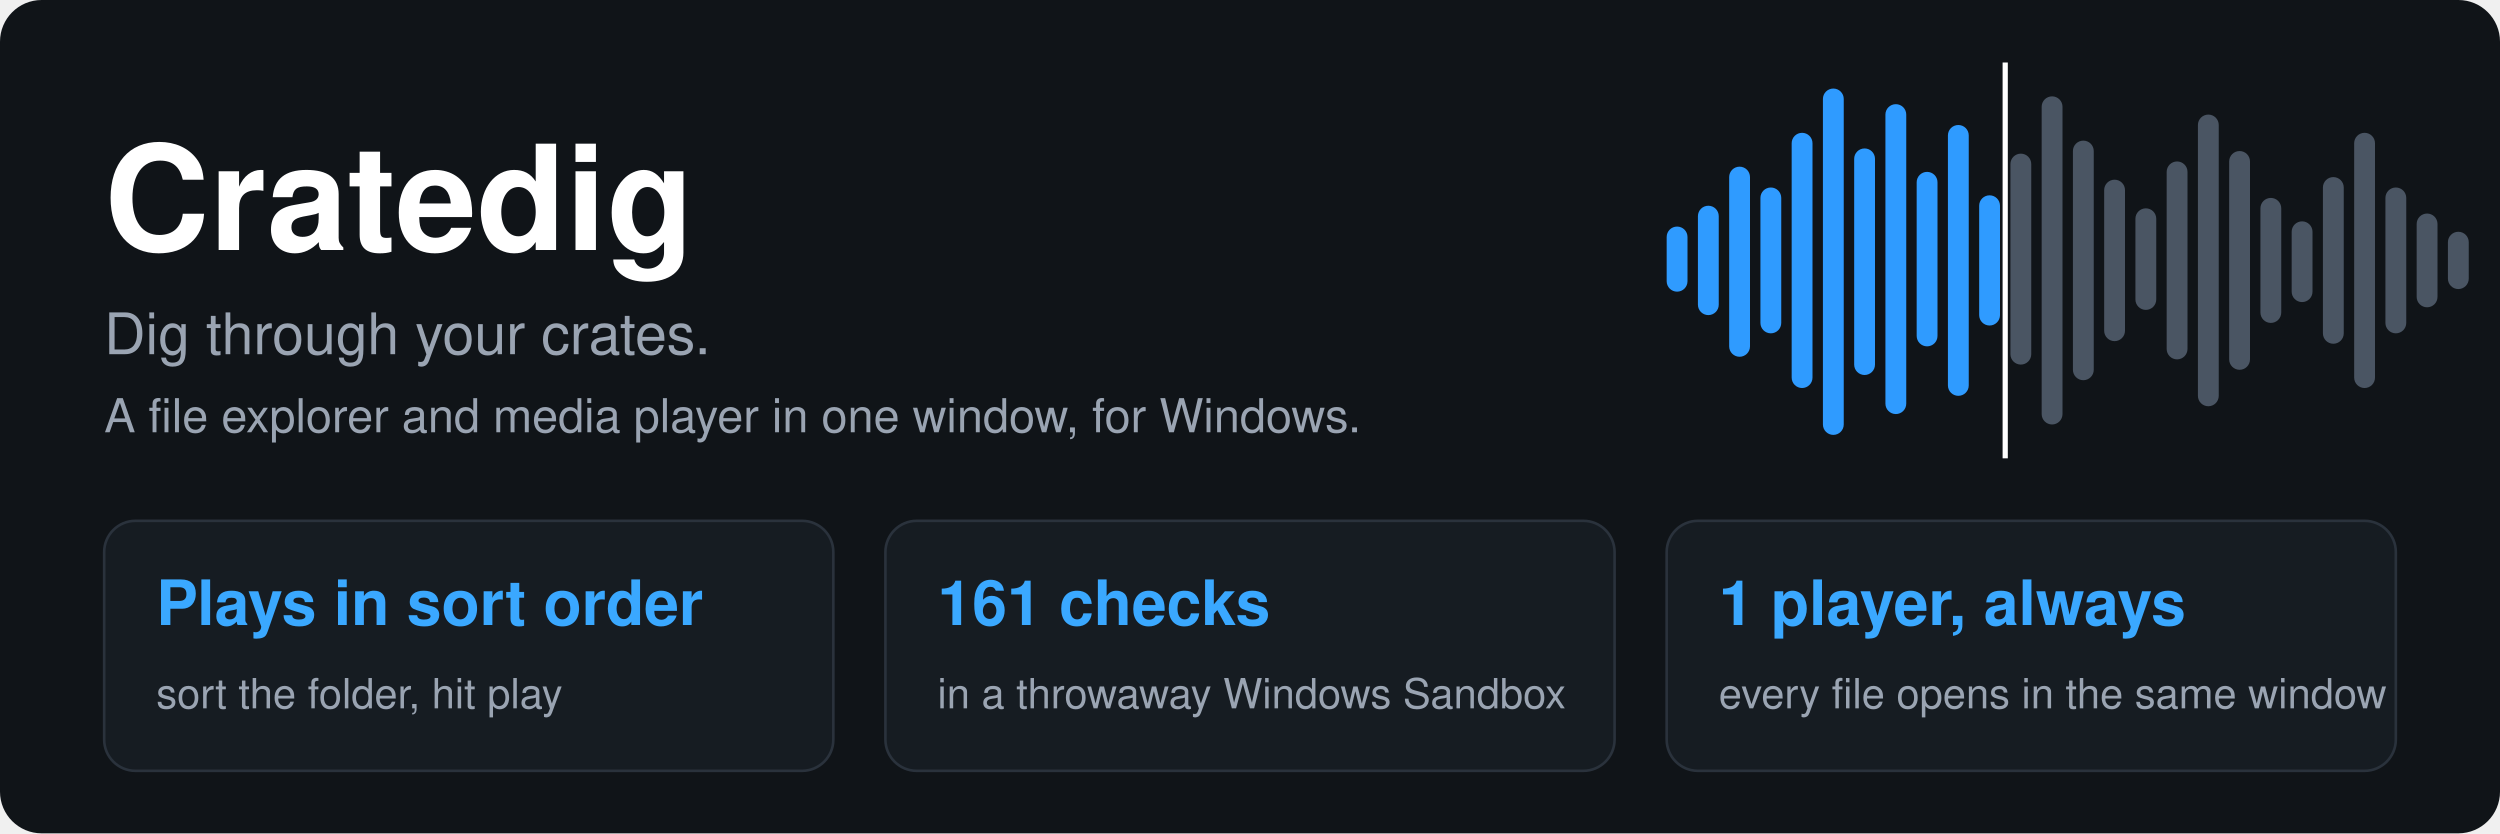
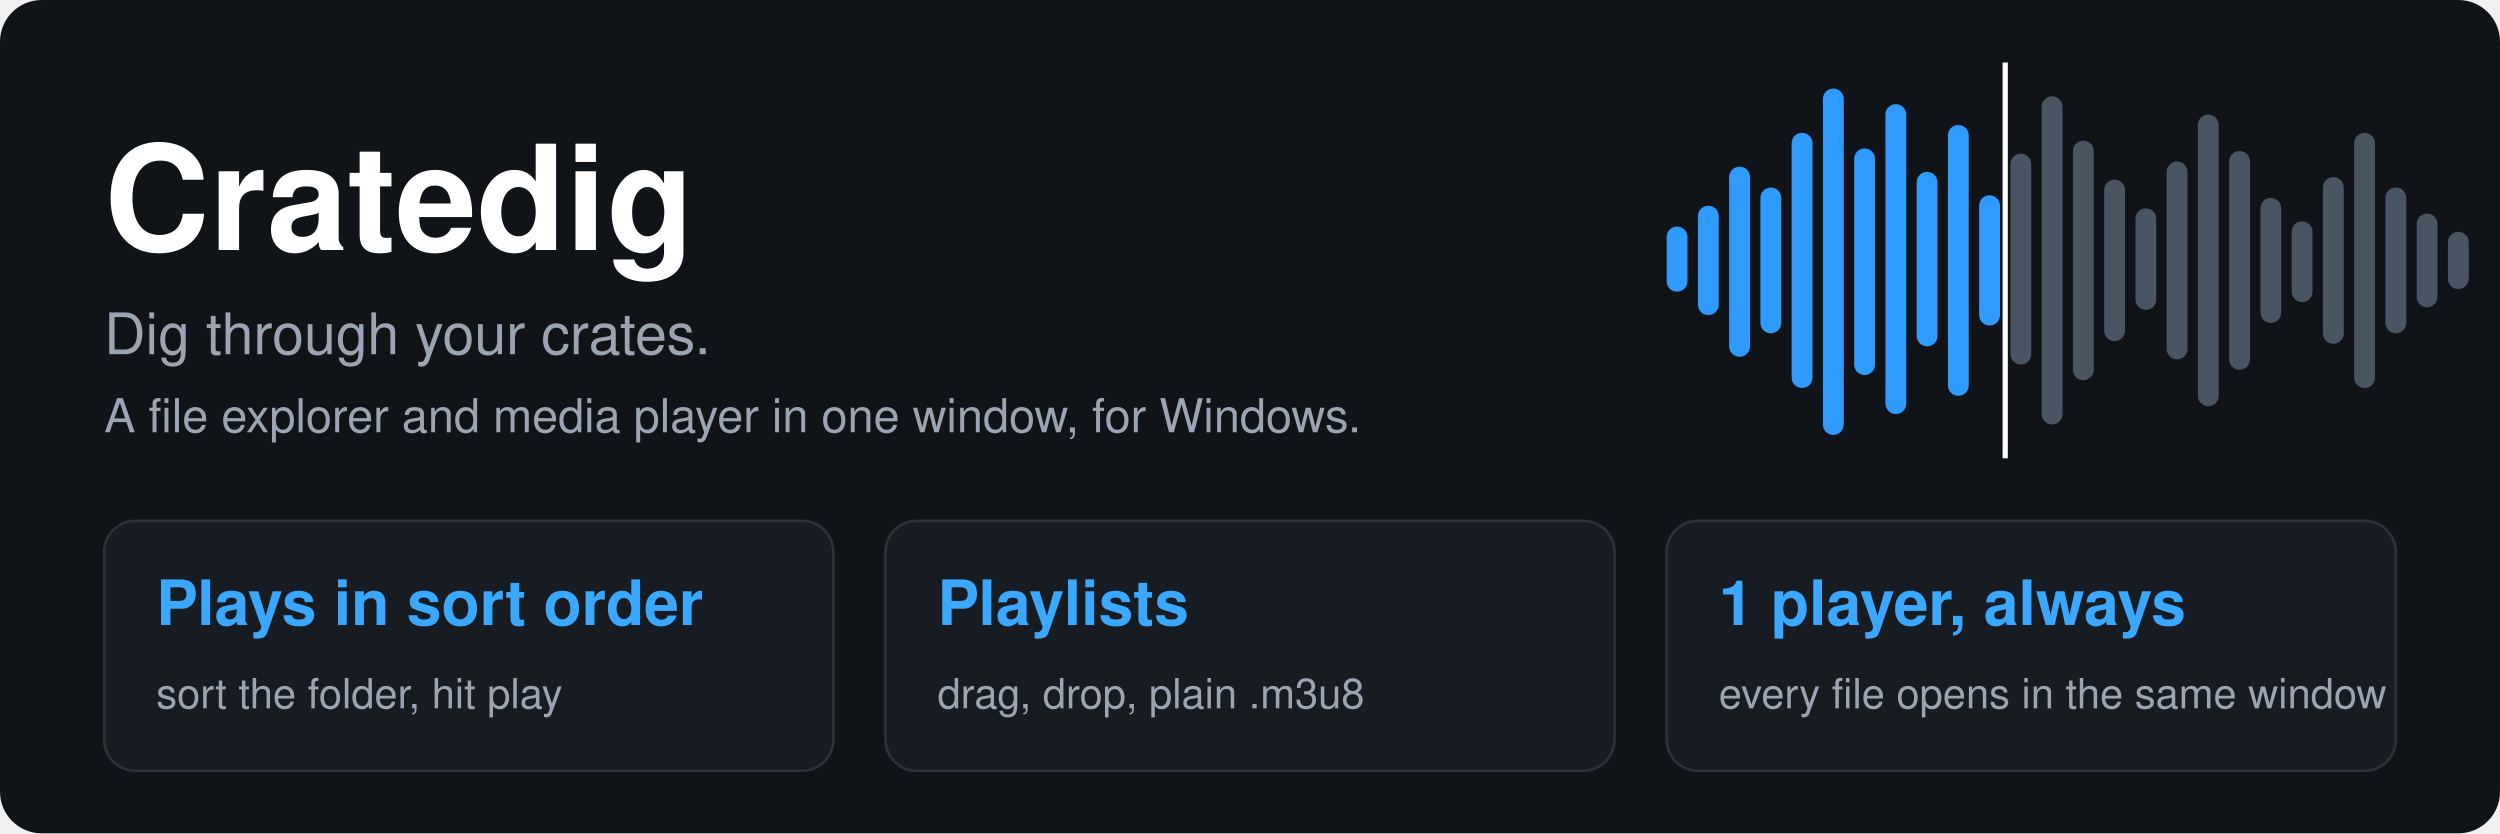
<svg xmlns="http://www.w3.org/2000/svg" width="960" height="320" viewBox="0 0 960 320" font-family="Segoe UI, Helvetica, Arial, sans-serif">
  <rect width="960" height="320" rx="16" fill="#101418" />
  <rect x="640" y="87" width="8" height="25" rx="4" fill="#2f9bff" />
  <rect x="652" y="79" width="8" height="42" rx="4" fill="#2f9bff" />
  <rect x="664" y="64" width="8" height="73" rx="4" fill="#2f9bff" />
  <rect x="676" y="72" width="8" height="56" rx="4" fill="#2f9bff" />
  <rect x="688" y="51" width="8" height="98" rx="4" fill="#2f9bff" />
  <rect x="700" y="34" width="8" height="133" rx="4" fill="#2f9bff" />
  <rect x="712" y="57" width="8" height="87" rx="4" fill="#2f9bff" />
  <rect x="724" y="40" width="8" height="119" rx="4" fill="#2f9bff" />
  <rect x="736" y="66" width="8" height="67" rx="4" fill="#2f9bff" />
  <rect x="748" y="48" width="8" height="104" rx="4" fill="#2f9bff" />
  <rect x="760" y="75" width="8" height="50" rx="4" fill="#2f9bff" />
  <rect x="772" y="59" width="8" height="81" rx="4" fill="#4a5563" />
  <rect x="784" y="37" width="8" height="126" rx="4" fill="#4a5563" />
  <rect x="796" y="54" width="8" height="92" rx="4" fill="#4a5563" />
  <rect x="808" y="69" width="8" height="62" rx="4" fill="#4a5563" />
  <rect x="820" y="80" width="8" height="39" rx="4" fill="#4a5563" />
  <rect x="832" y="62" width="8" height="76" rx="4" fill="#4a5563" />
  <rect x="844" y="44" width="8" height="112" rx="4" fill="#4a5563" />
  <rect x="856" y="58" width="8" height="84" rx="4" fill="#4a5563" />
  <rect x="868" y="76" width="8" height="48" rx="4" fill="#4a5563" />
  <rect x="880" y="85" width="8" height="31" rx="4" fill="#4a5563" />
  <rect x="892" y="68" width="8" height="64" rx="4" fill="#4a5563" />
  <rect x="904" y="51" width="8" height="98" rx="4" fill="#4a5563" />
  <rect x="916" y="72" width="8" height="56" rx="4" fill="#4a5563" />
  <rect x="928" y="82" width="8" height="36" rx="4" fill="#4a5563" />
  <rect x="940" y="89" width="8" height="22" rx="4" fill="#4a5563" />
  <rect x="769" y="24" width="2" height="152" fill="#ffffff" />
  <text x="40" y="96" font-size="56" font-weight="800" fill="#ffffff">Cratedig</text>
  <text x="40" y="136" font-size="22" fill="#9aa4b2">Dig through your crates.</text>
  <text x="40" y="166" font-size="18" fill="#9aa4b2">A file explorer and media player in one window, for Windows.</text>
  <rect x="40" y="200" width="280" height="96" rx="12" fill="#161c22" stroke="#2a323c" />
  <text x="60" y="240" font-size="24" font-weight="700" fill="#3aa8ff">Plays in sort order</text>
  <text x="60" y="272" font-size="16" fill="#9aa4b2">sort the folder, hit play</text>
  <rect x="340" y="200" width="280" height="96" rx="12" fill="#161c22" stroke="#2a323c" />
-   <text x="360" y="240" font-size="24" font-weight="700" fill="#3aa8ff">161 checks</text>
-   <text x="360" y="272" font-size="16" fill="#9aa4b2">in a throwaway Windows Sandbox</text>
+   <text x="360" y="240" font-size="24" font-weight="700" fill="#3aa8ff">Playlists</text>
+   <text x="360" y="272" font-size="16" fill="#9aa4b2">drag, drop, plain .m3u8</text>
  <rect x="640" y="200" width="280" height="96" rx="12" fill="#161c22" stroke="#2a323c" />
  <text x="660" y="240" font-size="24" font-weight="700" fill="#3aa8ff">1 player, always</text>
  <text x="660" y="272" font-size="16" fill="#9aa4b2">every file opens in the same window</text>
</svg>
